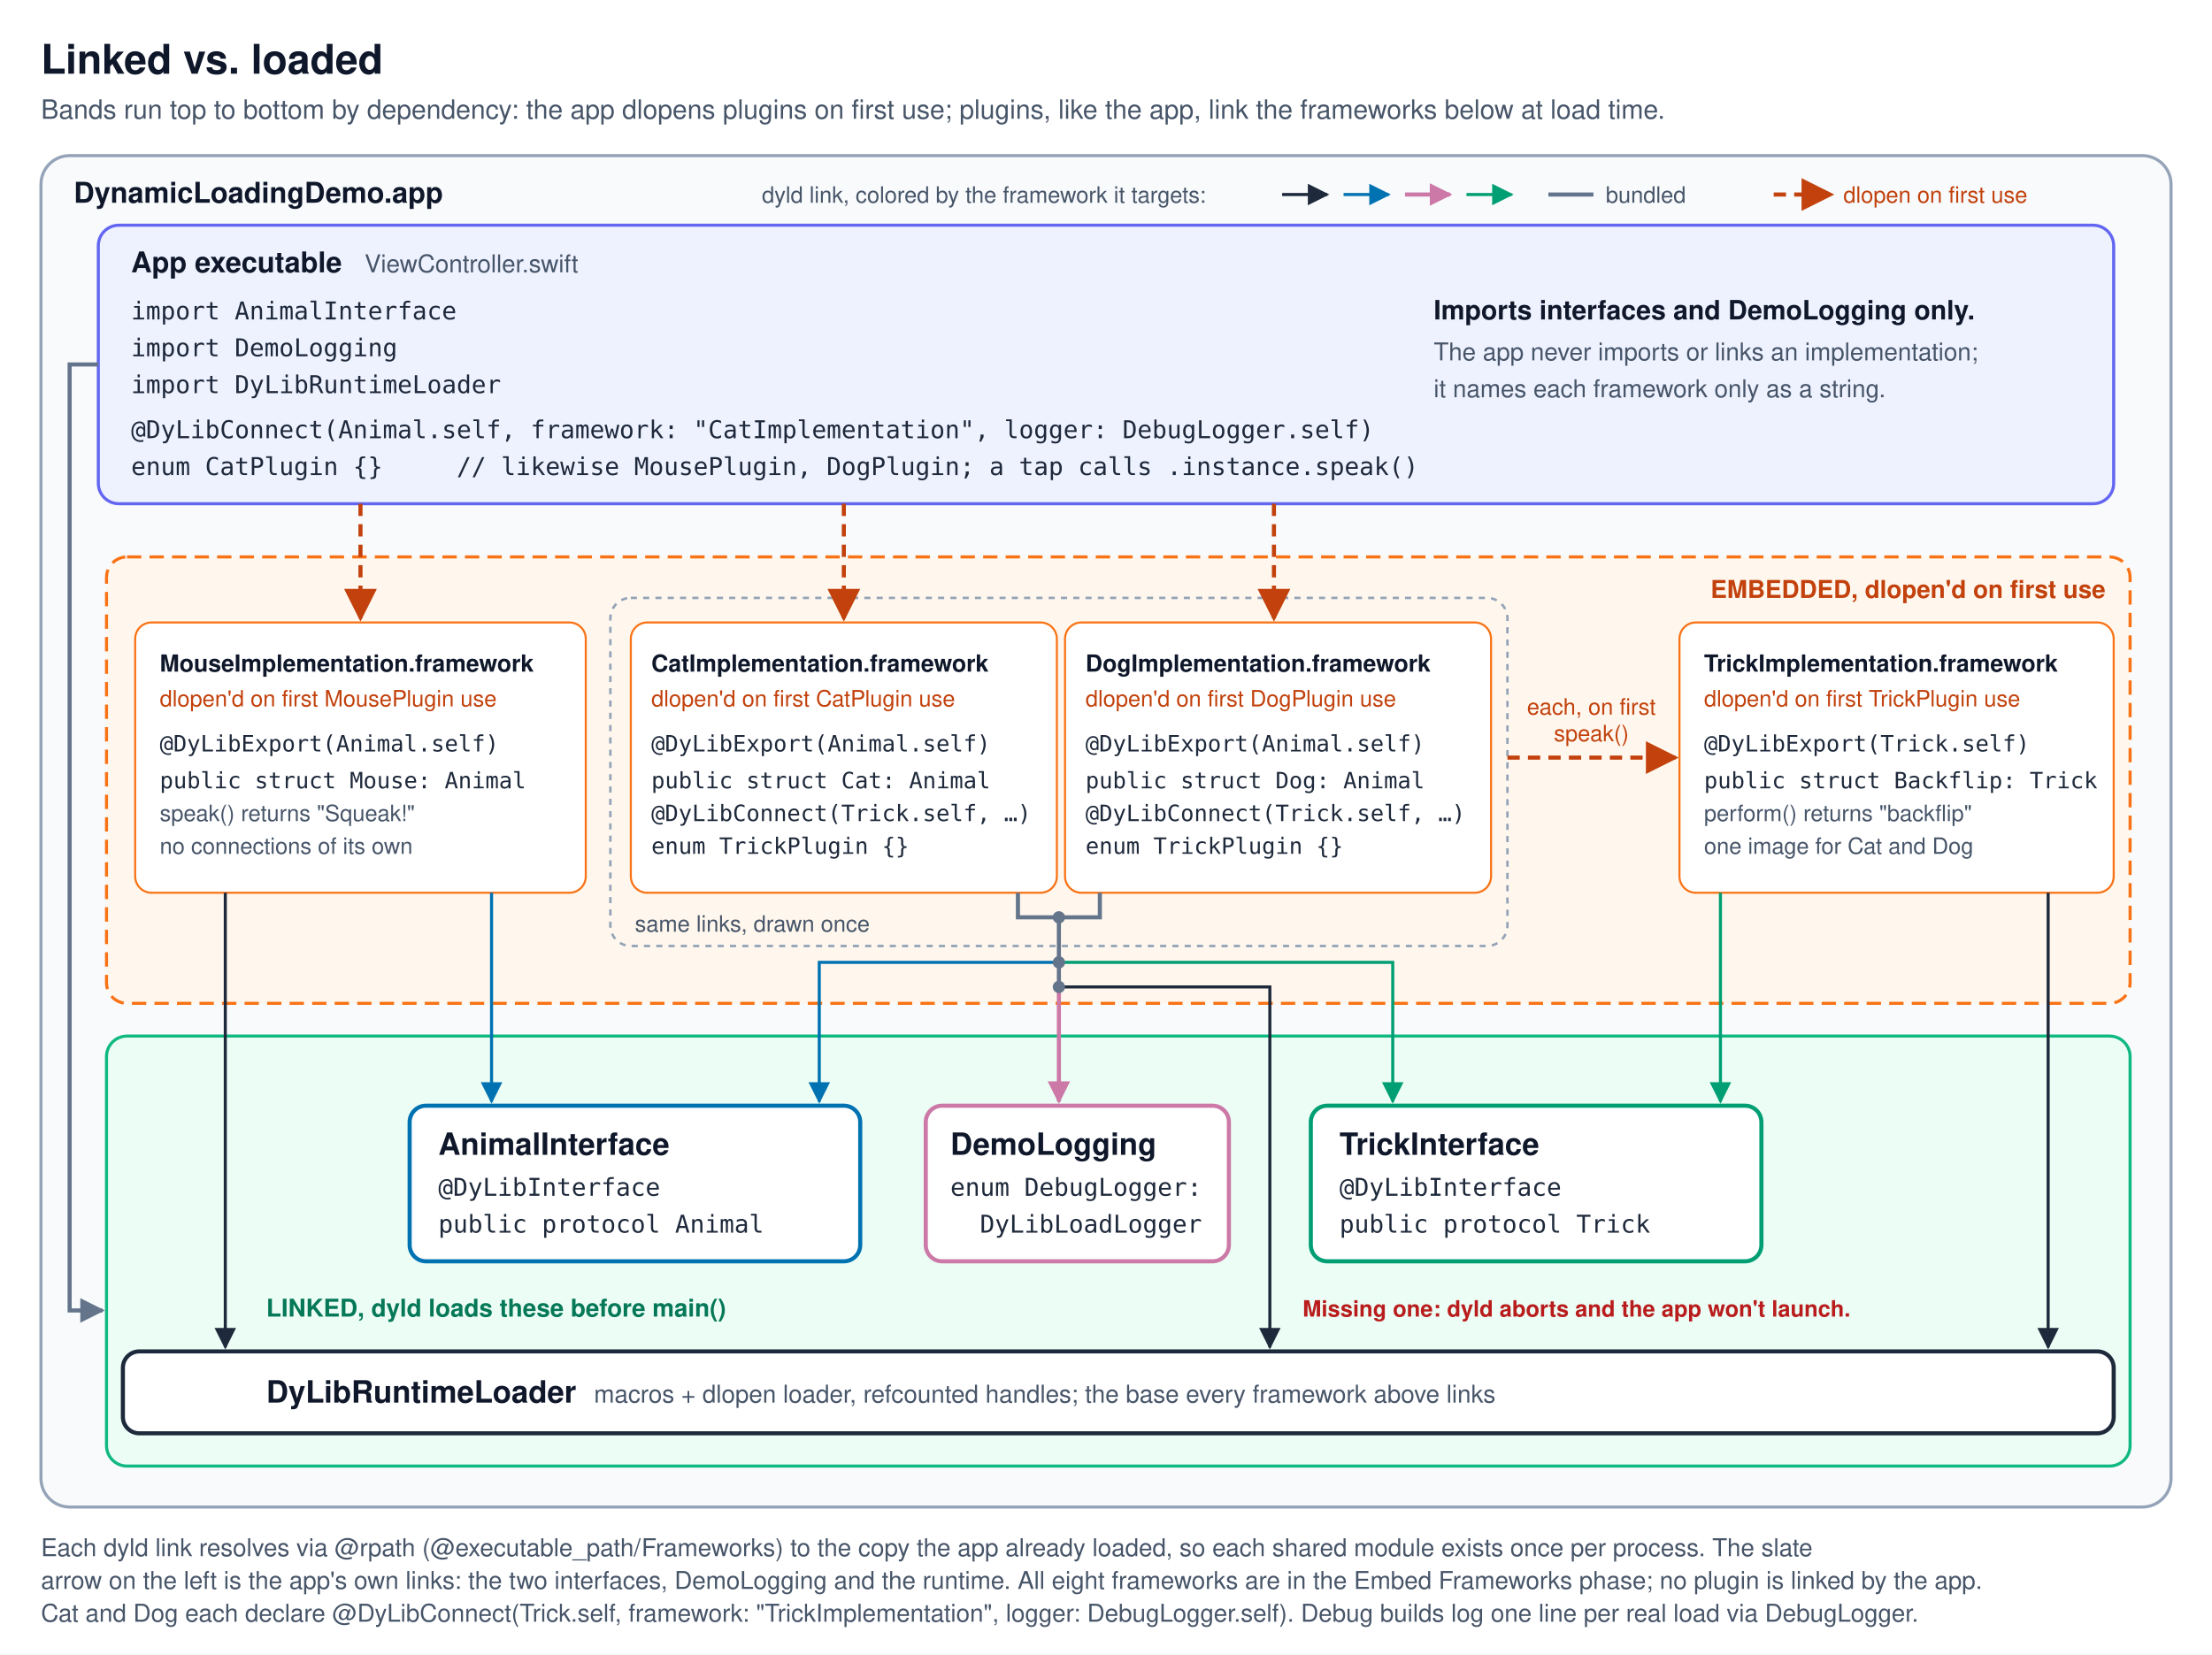
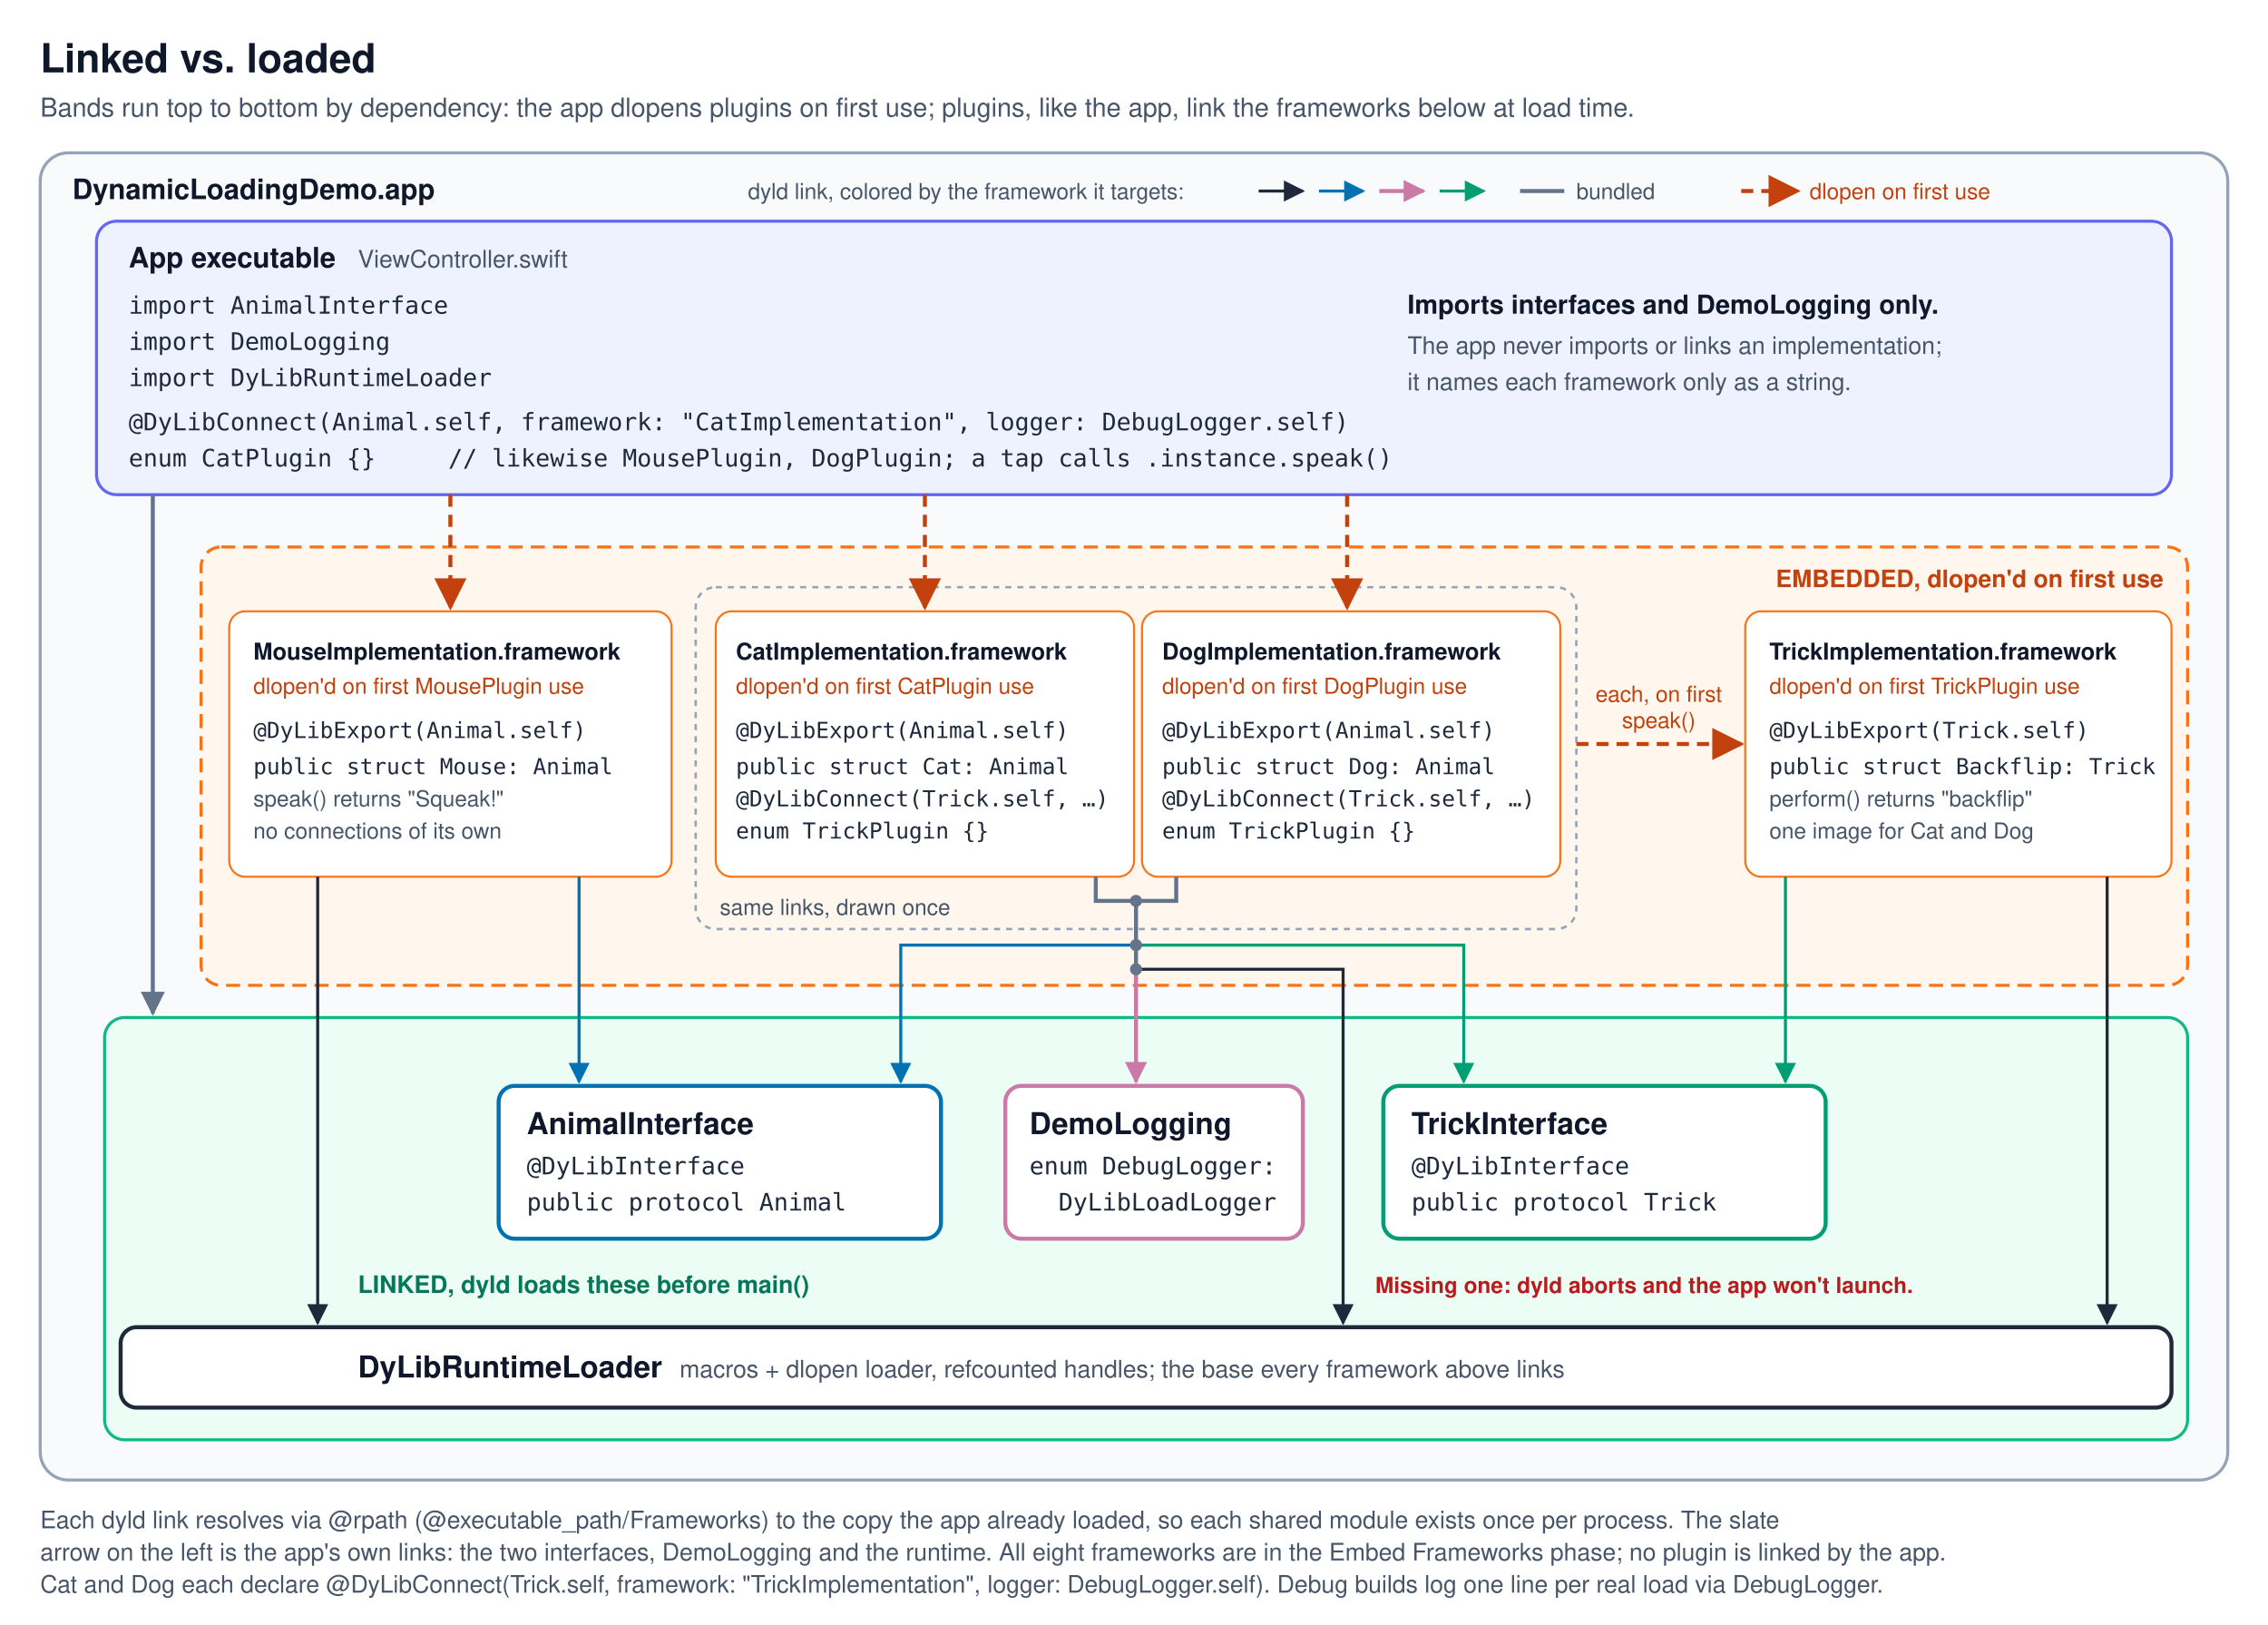
- <svg xmlns="http://www.w3.org/2000/svg" xml:space="preserve" width="1080" height="808" viewBox="0 0 1080 808" font-family="-apple-system, system-ui, 'Segoe UI', Helvetica, Arial, sans-serif">
+ <svg xmlns="http://www.w3.org/2000/svg" xml:space="preserve" width="1128" height="808" viewBox="0 0 1128 808" font-family="-apple-system, system-ui, 'Segoe UI', Helvetica, Arial, sans-serif">
  <defs>
    <marker id="arrDash" viewBox="0 0 10 10" refX="9" refY="5" markerWidth="8" markerHeight="8" orient="auto-start-reverse">
      <path d="M0,0 L10,5 L0,10 z" fill="#c2410c" />
    </marker>
    <marker id="arr-rt" viewBox="0 0 10 10" refX="9" refY="5" markerWidth="7" markerHeight="7" orient="auto-start-reverse">
      <path d="M0,0 L10,5 L0,10 z" fill="#1e293b" />
    </marker>
    <marker id="arr-an" viewBox="0 0 10 10" refX="9" refY="5" markerWidth="7" markerHeight="7" orient="auto-start-reverse">
      <path d="M0,0 L10,5 L0,10 z" fill="#0072b2" />
    </marker>
    <marker id="arr-dl" viewBox="0 0 10 10" refX="9" refY="5" markerWidth="5.5" markerHeight="5.5" orient="auto-start-reverse">
      <path d="M0,0 L10,5 L0,10 z" fill="#cc79a7" />
    </marker>
    <marker id="arr-tr" viewBox="0 0 10 10" refX="9" refY="5" markerWidth="7" markerHeight="7" orient="auto-start-reverse">
      <path d="M0,0 L10,5 L0,10 z" fill="#009e73" />
    </marker>
    <marker id="arr-app" viewBox="0 0 10 10" refX="9" refY="5" markerWidth="6" markerHeight="6" orient="auto-start-reverse">
      <path d="M0,0 L10,5 L0,10 z" fill="#64748b" />
    </marker>
  </defs>
  <style>
    .t { fill: #0f172a; }
    .muted { fill: #475569; }
    .code { font-family: ui-monospace, SFMono-Regular, Menlo, Consolas, monospace; font-size: 12px; fill: #1e293b; white-space: pre; }
    .code-sm { font-family: ui-monospace, SFMono-Regular, Menlo, Consolas, monospace; font-size: 11px; fill: #1e293b; white-space: pre; }
    .h { font-weight: 700; }
  </style>
-   <rect x="0" y="0" width="1080" height="808" fill="#ffffff" />
+   <rect x="0" y="0" width="1128" height="808" fill="#ffffff" />
  <text x="20" y="36" class="t h" font-size="20">Linked vs. loaded</text>
  <text x="20" y="58" class="muted" font-size="13">Bands run top to bottom by dependency: the app dlopens plugins on first use; plugins, like the app, link the frameworks below at load time.</text>
-   <rect x="20" y="76" width="1040" height="660" rx="14" fill="#f8fafc" stroke="#94a3b8" stroke-width="1.5" />
+   <rect x="20" y="76" width="1088" height="660" rx="14" fill="#f8fafc" stroke="#94a3b8" stroke-width="1.5" />
  <text x="36" y="99" class="t h" font-size="14">DynamicLoadingDemo.app</text>
  <text x="372" y="99" class="muted" font-size="11">dyld link, colored by the framework it targets:</text>
  <line x1="626" y1="95" x2="648" y2="95" stroke="#1e293b" stroke-width="1.5" marker-end="url(#arr-rt)" />
  <line x1="656" y1="95" x2="678" y2="95" stroke="#0072b2" stroke-width="1.5" marker-end="url(#arr-an)" />
  <line x1="686" y1="95" x2="708" y2="95" stroke="#cc79a7" stroke-width="2" marker-end="url(#arr-dl)" />
  <line x1="716" y1="95" x2="738" y2="95" stroke="#009e73" stroke-width="1.5" marker-end="url(#arr-tr)" />
  <line x1="756" y1="95" x2="778" y2="95" stroke="#64748b" stroke-width="2" />
  <text x="784" y="99" class="muted" font-size="11">bundled</text>
  <line x1="866" y1="95" x2="894" y2="95" stroke="#c2410c" stroke-width="2" stroke-dasharray="6 4" marker-end="url(#arrDash)" />
  <text x="900" y="99" fill="#c2410c" font-size="11">dlopen on first use</text>
-   <rect x="48" y="110" width="984" height="136" rx="10" fill="#eef2ff" stroke="#6366f1" stroke-width="1.5" />
+   <rect x="48" y="110" width="1032" height="136" rx="10" fill="#eef2ff" stroke="#6366f1" stroke-width="1.5" />
  <text x="64" y="133" class="t h" font-size="14">App executable</text>
  <text x="178" y="133" class="muted" font-size="12">ViewController.swift</text>
  <text x="64" y="156" class="code">import AnimalInterface</text>
  <text x="64" y="174" class="code">import DemoLogging</text>
  <text x="64" y="192" class="code">import DyLibRuntimeLoader</text>
  <text x="64" y="214" class="code">@DyLibConnect(Animal.self, framework: "CatImplementation", logger: DebugLogger.self)</text>
  <text x="64" y="232" class="code">enum CatPlugin {}     // likewise MousePlugin, DogPlugin; a tap calls .instance.speak()</text>
  <text x="700" y="156" class="t h" font-size="13">Imports interfaces and DemoLogging only.</text>
  <text x="700" y="176" class="muted" font-size="12">The app never imports or links an implementation;</text>
  <text x="700" y="194" class="muted" font-size="12">it names each framework only as a string.</text>
-   <rect x="52" y="272" width="988" height="218" rx="10" fill="#fff7ed" stroke="#f97316" stroke-width="1.5" stroke-dasharray="7 4" />
-   <text x="1028" y="292" fill="#c2410c" class="h" font-size="12" text-anchor="end">EMBEDDED, dlopen'd on first use</text>
-   <rect x="298" y="292" width="438" height="170" rx="10" fill="none" stroke="#94a3b8" stroke-width="1.2" stroke-dasharray="3 3" />
-   <text x="310" y="455" class="muted" font-size="11">same links, drawn once</text>
-   <rect x="66" y="304" width="220" height="132" rx="8" fill="#ffffff" stroke="#f97316" />
-   <text x="78" y="328" class="t h" font-size="11.5">MouseImplementation.framework</text>
-   <text x="78" y="345" fill="#c2410c" font-size="11">dlopen'd on first MousePlugin use</text>
-   <text x="78" y="367" class="code-sm">@DyLibExport(Animal.self)</text>
-   <text x="78" y="385" class="code-sm">public struct Mouse: Animal</text>
-   <text x="78" y="401" class="muted" font-size="11">speak() returns "Squeak!"</text>
-   <text x="78" y="417" class="muted" font-size="11">no connections of its own</text>
-   <rect x="308" y="304" width="208" height="132" rx="8" fill="#ffffff" stroke="#f97316" />
-   <text x="318" y="328" class="t h" font-size="11.5">CatImplementation.framework</text>
-   <text x="318" y="345" fill="#c2410c" font-size="11">dlopen'd on first CatPlugin use</text>
-   <text x="318" y="367" class="code-sm">@DyLibExport(Animal.self)</text>
-   <text x="318" y="385" class="code-sm">public struct Cat: Animal</text>
-   <text x="318" y="401" class="code-sm">@DyLibConnect(Trick.self, …)</text>
-   <text x="318" y="417" class="code-sm">enum TrickPlugin {}</text>
-   <rect x="520" y="304" width="208" height="132" rx="8" fill="#ffffff" stroke="#f97316" />
-   <text x="530" y="328" class="t h" font-size="11.5">DogImplementation.framework</text>
-   <text x="530" y="345" fill="#c2410c" font-size="11">dlopen'd on first DogPlugin use</text>
-   <text x="530" y="367" class="code-sm">@DyLibExport(Animal.self)</text>
-   <text x="530" y="385" class="code-sm">public struct Dog: Animal</text>
-   <text x="530" y="401" class="code-sm">@DyLibConnect(Trick.self, …)</text>
-   <text x="530" y="417" class="code-sm">enum TrickPlugin {}</text>
-   <rect x="820" y="304" width="212" height="132" rx="8" fill="#ffffff" stroke="#f97316" />
-   <text x="832" y="328" class="t h" font-size="11.5">TrickImplementation.framework</text>
-   <text x="832" y="345" fill="#c2410c" font-size="11">dlopen'd on first TrickPlugin use</text>
-   <text x="832" y="367" class="code-sm">@DyLibExport(Trick.self)</text>
-   <text x="832" y="385" class="code-sm">public struct Backflip: Trick</text>
-   <text x="832" y="401" class="muted" font-size="11">perform() returns "backflip"</text>
-   <text x="832" y="417" class="muted" font-size="11">one image for Cat and Dog</text>
-   <path d="M176,246 L176,302" fill="none" stroke="#c2410c" stroke-width="2" stroke-dasharray="6 4" marker-end="url(#arrDash)" />
-   <path d="M412,246 L412,302" fill="none" stroke="#c2410c" stroke-width="2" stroke-dasharray="6 4" marker-end="url(#arrDash)" />
-   <path d="M622,246 L622,302" fill="none" stroke="#c2410c" stroke-width="2" stroke-dasharray="6 4" marker-end="url(#arrDash)" />
-   <path d="M736,370 L818,370" fill="none" stroke="#c2410c" stroke-width="2" stroke-dasharray="6 4" marker-end="url(#arrDash)" />
-   <text x="777" y="349" fill="#c2410c" font-size="11" text-anchor="middle">each, on first</text>
-   <text x="777" y="362" fill="#c2410c" font-size="11" text-anchor="middle">speak()</text>
-   <rect x="52" y="506" width="988" height="210" rx="10" fill="#ecfdf5" stroke="#10b981" stroke-width="1.5" />
-   <rect x="200" y="540" width="220" height="76" rx="8" fill="#ffffff" stroke="#0072b2" stroke-width="2" />
-   <text x="214" y="564" class="t h" font-size="15">AnimalInterface</text>
-   <text x="214" y="584" class="code">@DyLibInterface</text>
-   <text x="214" y="602" class="code">public protocol Animal</text>
-   <rect x="452" y="540" width="148" height="76" rx="8" fill="#ffffff" stroke="#cc79a7" stroke-width="2" />
-   <text x="464" y="564" class="t h" font-size="15">DemoLogging</text>
-   <text x="464" y="584" class="code">enum DebugLogger:</text>
-   <text x="464" y="602" class="code">  DyLibLoadLogger</text>
-   <rect x="640" y="540" width="220" height="76" rx="8" fill="#ffffff" stroke="#009e73" stroke-width="2" />
-   <text x="654" y="564" class="t h" font-size="15">TrickInterface</text>
-   <text x="654" y="584" class="code">@DyLibInterface</text>
-   <text x="654" y="602" class="code">public protocol Trick</text>
-   <text x="130" y="643" fill="#047857" class="h" font-size="12">LINKED, dyld loads these before main()</text>
-   <text x="636" y="643" fill="#b91c1c" class="h" font-size="11">Missing one: dyld aborts and the app won't launch.</text>
-   <rect x="60" y="660" width="972" height="40" rx="8" fill="#ffffff" stroke="#1e293b" stroke-width="2" />
-   <text x="130" y="685" class="t h" font-size="15">DyLibRuntimeLoader</text>
-   <text x="290" y="685" class="muted" font-size="12">macros + dlopen loader, refcounted handles; the base every framework above links</text>
-   <path d="M110,436 L110,658" fill="none" stroke="#1e293b" stroke-width="1.5" marker-end="url(#arr-rt)" />
-   <path d="M240,436 L240,538" fill="none" stroke="#0072b2" stroke-width="1.5" marker-end="url(#arr-an)" />
-   <path d="M497,436 L497,448 L517,448" fill="none" stroke="#64748b" stroke-width="2" />
-   <path d="M537,436 L537,448 L517,448" fill="none" stroke="#64748b" stroke-width="2" />
-   <path d="M517,448 L517,482" fill="none" stroke="#64748b" stroke-width="2" />
-   <path d="M517,470 L400,470 L400,538" fill="none" stroke="#0072b2" stroke-width="1.5" marker-end="url(#arr-an)" />
-   <path d="M517,470 L680,470 L680,538" fill="none" stroke="#009e73" stroke-width="1.5" marker-end="url(#arr-tr)" />
-   <path d="M517,482 L620,482 L620,658" fill="none" stroke="#1e293b" stroke-width="1.5" marker-end="url(#arr-rt)" />
-   <path d="M517,482 L517,538" fill="none" stroke="#cc79a7" stroke-width="2" marker-end="url(#arr-dl)" />
-   <circle cx="517" cy="448" r="3" fill="#64748b" />
-   <circle cx="517" cy="470" r="3" fill="#64748b" />
-   <circle cx="517" cy="482" r="3" fill="#64748b" />
-   <path d="M840,436 L840,538" fill="none" stroke="#009e73" stroke-width="1.5" marker-end="url(#arr-tr)" />
-   <path d="M1000,436 L1000,658" fill="none" stroke="#1e293b" stroke-width="1.5" marker-end="url(#arr-rt)" />
-   <path d="M48,178 L34,178 L34,640 L50,640" fill="none" stroke="#64748b" stroke-width="2" marker-end="url(#arr-app)" />
+   <rect x="100" y="272" width="988" height="218" rx="10" fill="#fff7ed" stroke="#f97316" stroke-width="1.5" stroke-dasharray="7 4" />
+   <text x="1076" y="292" fill="#c2410c" class="h" font-size="12" text-anchor="end">EMBEDDED, dlopen'd on first use</text>
+   <rect x="346" y="292" width="438" height="170" rx="10" fill="none" stroke="#94a3b8" stroke-width="1.2" stroke-dasharray="3 3" />
+   <text x="358" y="455" class="muted" font-size="11">same links, drawn once</text>
+   <rect x="114" y="304" width="220" height="132" rx="8" fill="#ffffff" stroke="#f97316" />
+   <text x="126" y="328" class="t h" font-size="11.5">MouseImplementation.framework</text>
+   <text x="126" y="345" fill="#c2410c" font-size="11">dlopen'd on first MousePlugin use</text>
+   <text x="126" y="367" class="code-sm">@DyLibExport(Animal.self)</text>
+   <text x="126" y="385" class="code-sm">public struct Mouse: Animal</text>
+   <text x="126" y="401" class="muted" font-size="11">speak() returns "Squeak!"</text>
+   <text x="126" y="417" class="muted" font-size="11">no connections of its own</text>
+   <rect x="356" y="304" width="208" height="132" rx="8" fill="#ffffff" stroke="#f97316" />
+   <text x="366" y="328" class="t h" font-size="11.5">CatImplementation.framework</text>
+   <text x="366" y="345" fill="#c2410c" font-size="11">dlopen'd on first CatPlugin use</text>
+   <text x="366" y="367" class="code-sm">@DyLibExport(Animal.self)</text>
+   <text x="366" y="385" class="code-sm">public struct Cat: Animal</text>
+   <text x="366" y="401" class="code-sm">@DyLibConnect(Trick.self, …)</text>
+   <text x="366" y="417" class="code-sm">enum TrickPlugin {}</text>
+   <rect x="568" y="304" width="208" height="132" rx="8" fill="#ffffff" stroke="#f97316" />
+   <text x="578" y="328" class="t h" font-size="11.5">DogImplementation.framework</text>
+   <text x="578" y="345" fill="#c2410c" font-size="11">dlopen'd on first DogPlugin use</text>
+   <text x="578" y="367" class="code-sm">@DyLibExport(Animal.self)</text>
+   <text x="578" y="385" class="code-sm">public struct Dog: Animal</text>
+   <text x="578" y="401" class="code-sm">@DyLibConnect(Trick.self, …)</text>
+   <text x="578" y="417" class="code-sm">enum TrickPlugin {}</text>
+   <rect x="868" y="304" width="212" height="132" rx="8" fill="#ffffff" stroke="#f97316" />
+   <text x="880" y="328" class="t h" font-size="11.5">TrickImplementation.framework</text>
+   <text x="880" y="345" fill="#c2410c" font-size="11">dlopen'd on first TrickPlugin use</text>
+   <text x="880" y="367" class="code-sm">@DyLibExport(Trick.self)</text>
+   <text x="880" y="385" class="code-sm">public struct Backflip: Trick</text>
+   <text x="880" y="401" class="muted" font-size="11">perform() returns "backflip"</text>
+   <text x="880" y="417" class="muted" font-size="11">one image for Cat and Dog</text>
+   <path d="M224,246 L224,302" fill="none" stroke="#c2410c" stroke-width="2" stroke-dasharray="6 4" marker-end="url(#arrDash)" />
+   <path d="M460,246 L460,302" fill="none" stroke="#c2410c" stroke-width="2" stroke-dasharray="6 4" marker-end="url(#arrDash)" />
+   <path d="M670,246 L670,302" fill="none" stroke="#c2410c" stroke-width="2" stroke-dasharray="6 4" marker-end="url(#arrDash)" />
+   <path d="M784,370 L866,370" fill="none" stroke="#c2410c" stroke-width="2" stroke-dasharray="6 4" marker-end="url(#arrDash)" />
+   <text x="825" y="349" fill="#c2410c" font-size="11" text-anchor="middle">each, on first</text>
+   <text x="825" y="362" fill="#c2410c" font-size="11" text-anchor="middle">speak()</text>
+   <rect x="52" y="506" width="1036" height="210" rx="10" fill="#ecfdf5" stroke="#10b981" stroke-width="1.5" />
+   <rect x="248" y="540" width="220" height="76" rx="8" fill="#ffffff" stroke="#0072b2" stroke-width="2" />
+   <text x="262" y="564" class="t h" font-size="15">AnimalInterface</text>
+   <text x="262" y="584" class="code">@DyLibInterface</text>
+   <text x="262" y="602" class="code">public protocol Animal</text>
+   <rect x="500" y="540" width="148" height="76" rx="8" fill="#ffffff" stroke="#cc79a7" stroke-width="2" />
+   <text x="512" y="564" class="t h" font-size="15">DemoLogging</text>
+   <text x="512" y="584" class="code">enum DebugLogger:</text>
+   <text x="512" y="602" class="code">  DyLibLoadLogger</text>
+   <rect x="688" y="540" width="220" height="76" rx="8" fill="#ffffff" stroke="#009e73" stroke-width="2" />
+   <text x="702" y="564" class="t h" font-size="15">TrickInterface</text>
+   <text x="702" y="584" class="code">@DyLibInterface</text>
+   <text x="702" y="602" class="code">public protocol Trick</text>
+   <text x="178" y="643" fill="#047857" class="h" font-size="12">LINKED, dyld loads these before main()</text>
+   <text x="684" y="643" fill="#b91c1c" class="h" font-size="11">Missing one: dyld aborts and the app won't launch.</text>
+   <rect x="60" y="660" width="1020" height="40" rx="8" fill="#ffffff" stroke="#1e293b" stroke-width="2" />
+   <text x="178" y="685" class="t h" font-size="15">DyLibRuntimeLoader</text>
+   <text x="338" y="685" class="muted" font-size="12">macros + dlopen loader, refcounted handles; the base every framework above links</text>
+   <path d="M158,436 L158,658" fill="none" stroke="#1e293b" stroke-width="1.5" marker-end="url(#arr-rt)" />
+   <path d="M288,436 L288,538" fill="none" stroke="#0072b2" stroke-width="1.5" marker-end="url(#arr-an)" />
+   <path d="M545,436 L545,448 L565,448" fill="none" stroke="#64748b" stroke-width="2" />
+   <path d="M585,436 L585,448 L565,448" fill="none" stroke="#64748b" stroke-width="2" />
+   <path d="M565,448 L565,482" fill="none" stroke="#64748b" stroke-width="2" />
+   <path d="M565,470 L448,470 L448,538" fill="none" stroke="#0072b2" stroke-width="1.5" marker-end="url(#arr-an)" />
+   <path d="M565,470 L728,470 L728,538" fill="none" stroke="#009e73" stroke-width="1.5" marker-end="url(#arr-tr)" />
+   <path d="M565,482 L668,482 L668,658" fill="none" stroke="#1e293b" stroke-width="1.5" marker-end="url(#arr-rt)" />
+   <path d="M565,482 L565,538" fill="none" stroke="#cc79a7" stroke-width="2" marker-end="url(#arr-dl)" />
+   <circle cx="565" cy="448" r="3" fill="#64748b" />
+   <circle cx="565" cy="470" r="3" fill="#64748b" />
+   <circle cx="565" cy="482" r="3" fill="#64748b" />
+   <path d="M888,436 L888,538" fill="none" stroke="#009e73" stroke-width="1.5" marker-end="url(#arr-tr)" />
+   <path d="M1048,436 L1048,658" fill="none" stroke="#1e293b" stroke-width="1.5" marker-end="url(#arr-rt)" />
+   <path d="M76,246 L76,504" fill="none" stroke="#64748b" stroke-width="2" marker-end="url(#arr-app)" />
  <text x="20" y="760" class="muted" font-size="12">Each dyld link resolves via @rpath (@executable_path/Frameworks) to the copy the app already loaded, so each shared module exists once per process. The slate</text>
  <text x="20" y="776" class="muted" font-size="12">arrow on the left is the app's own links: the two interfaces, DemoLogging and the runtime. All eight frameworks are in the Embed Frameworks phase; no plugin is linked by the app.</text>
  <text x="20" y="792" class="muted" font-size="12">Cat and Dog each declare @DyLibConnect(Trick.self, framework: "TrickImplementation", logger: DebugLogger.self). Debug builds log one line per real load via DebugLogger.</text>
</svg>
